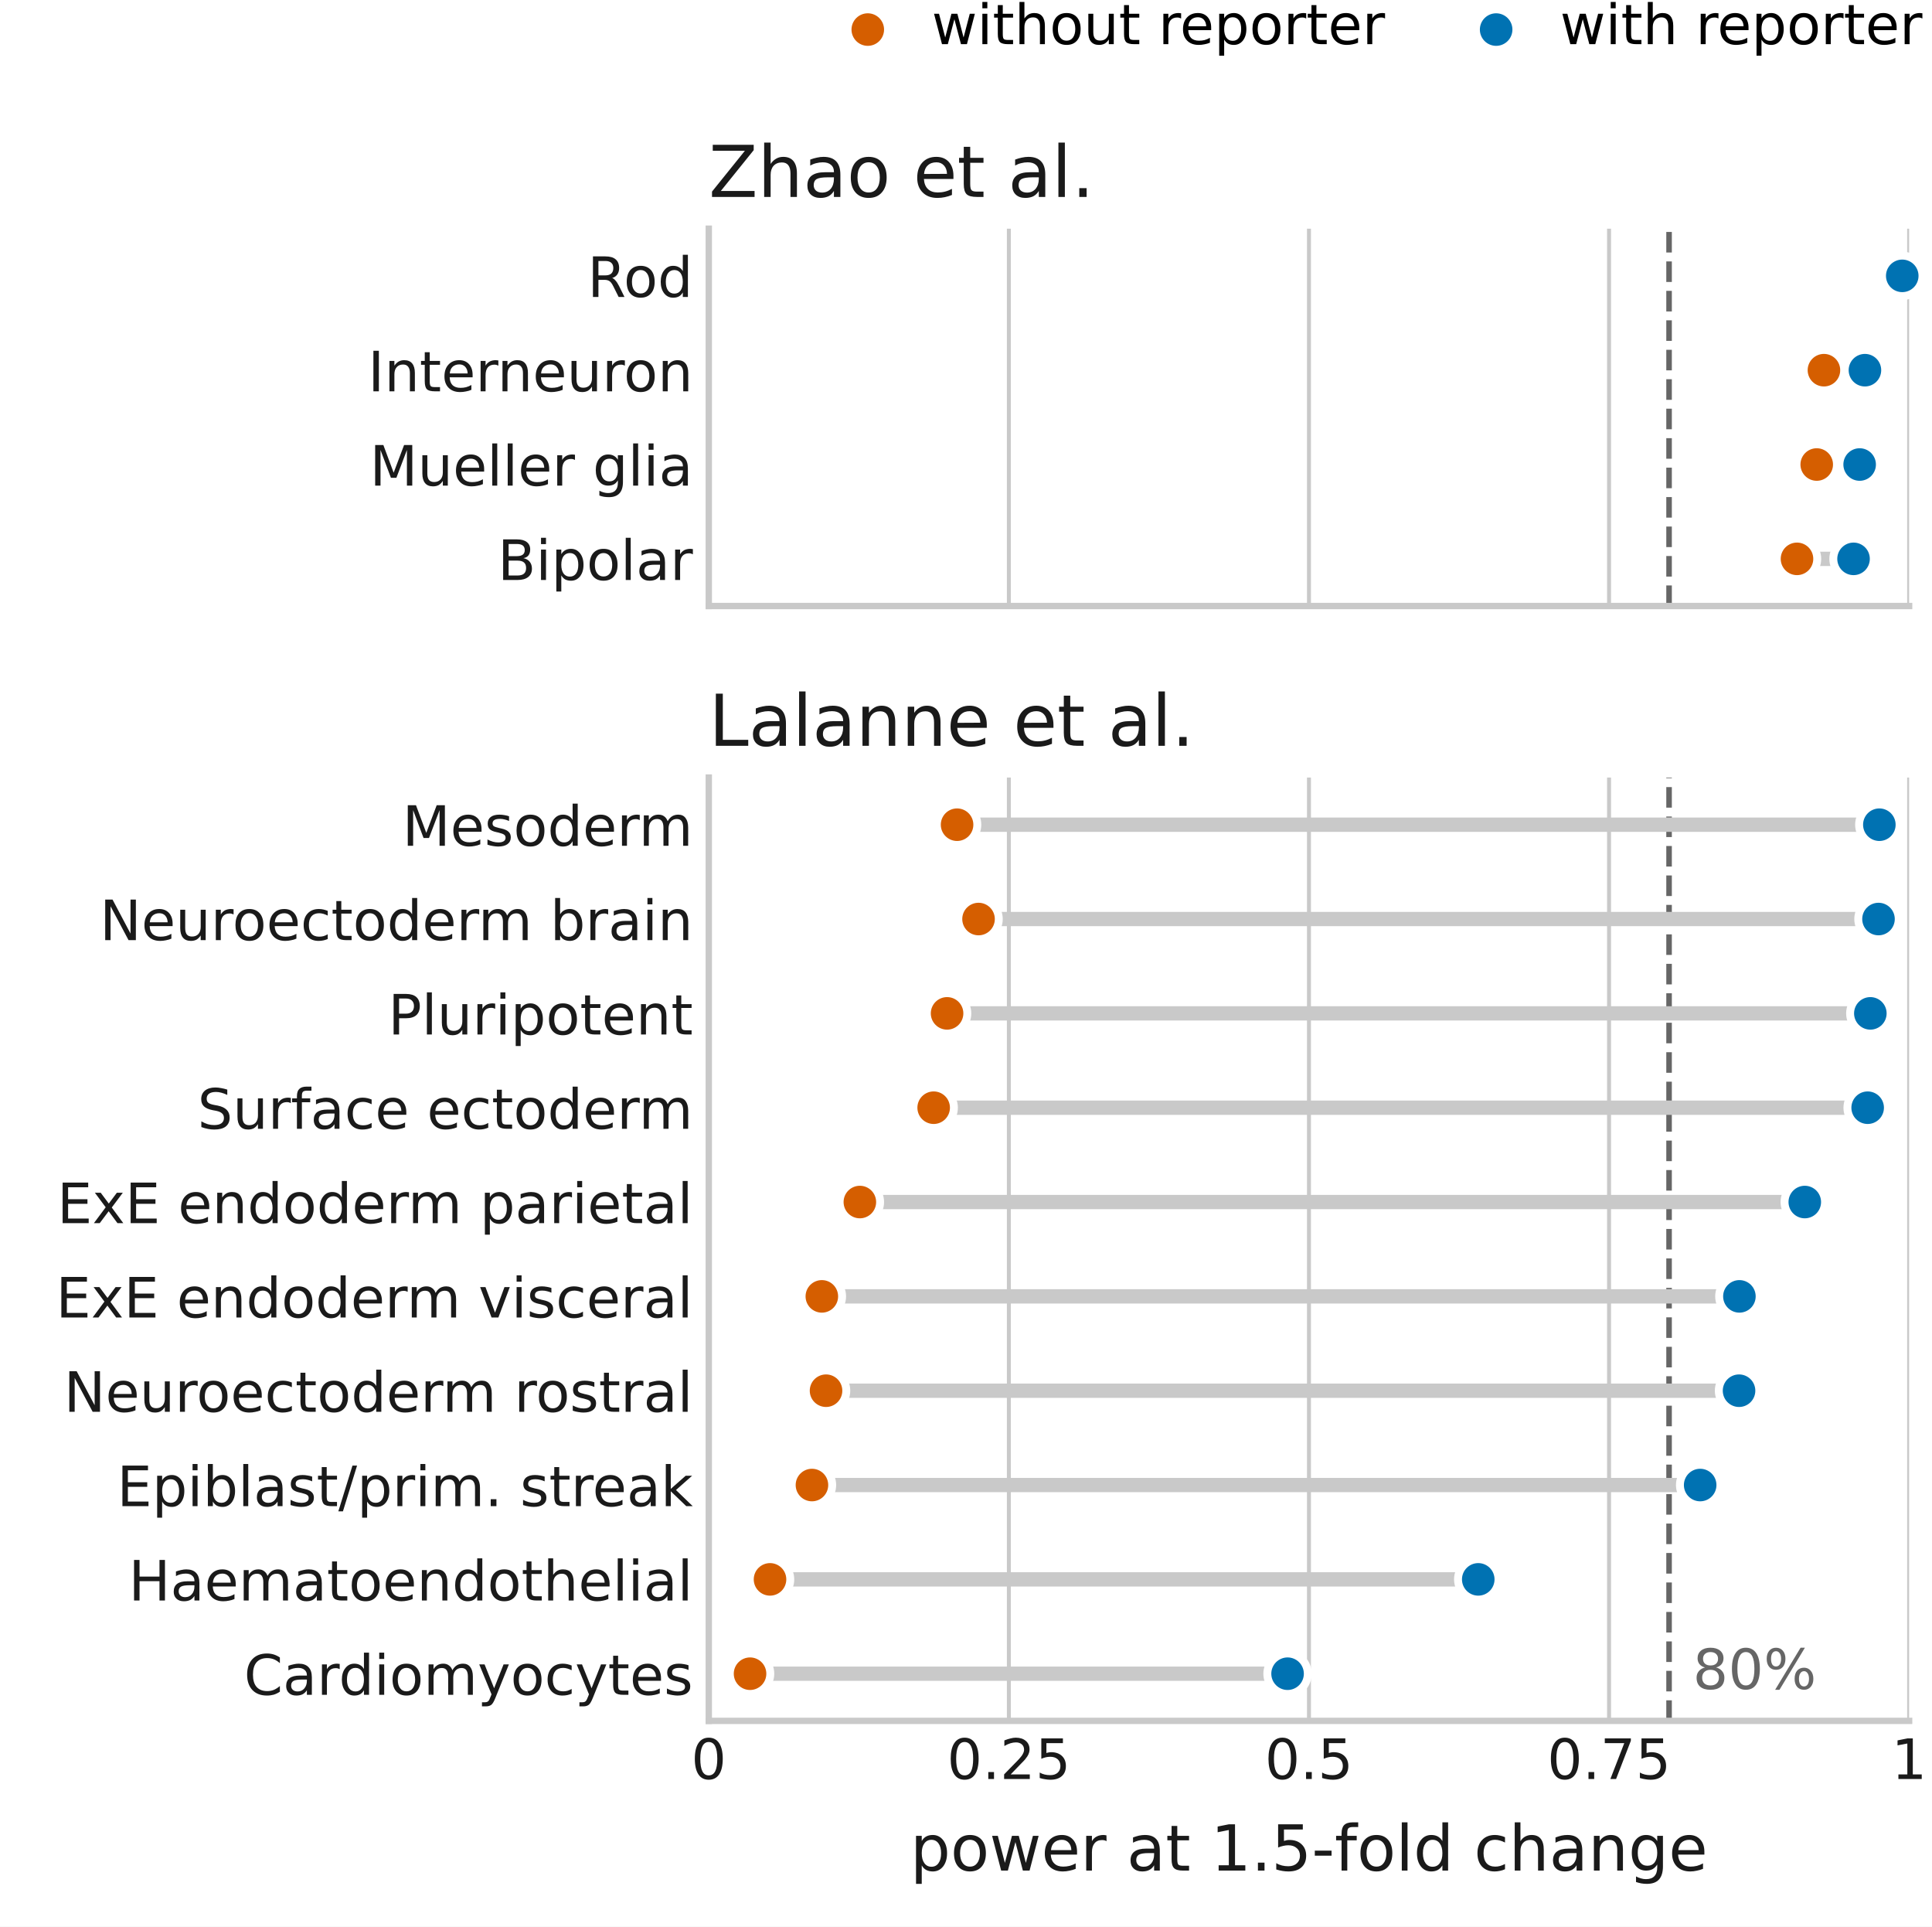
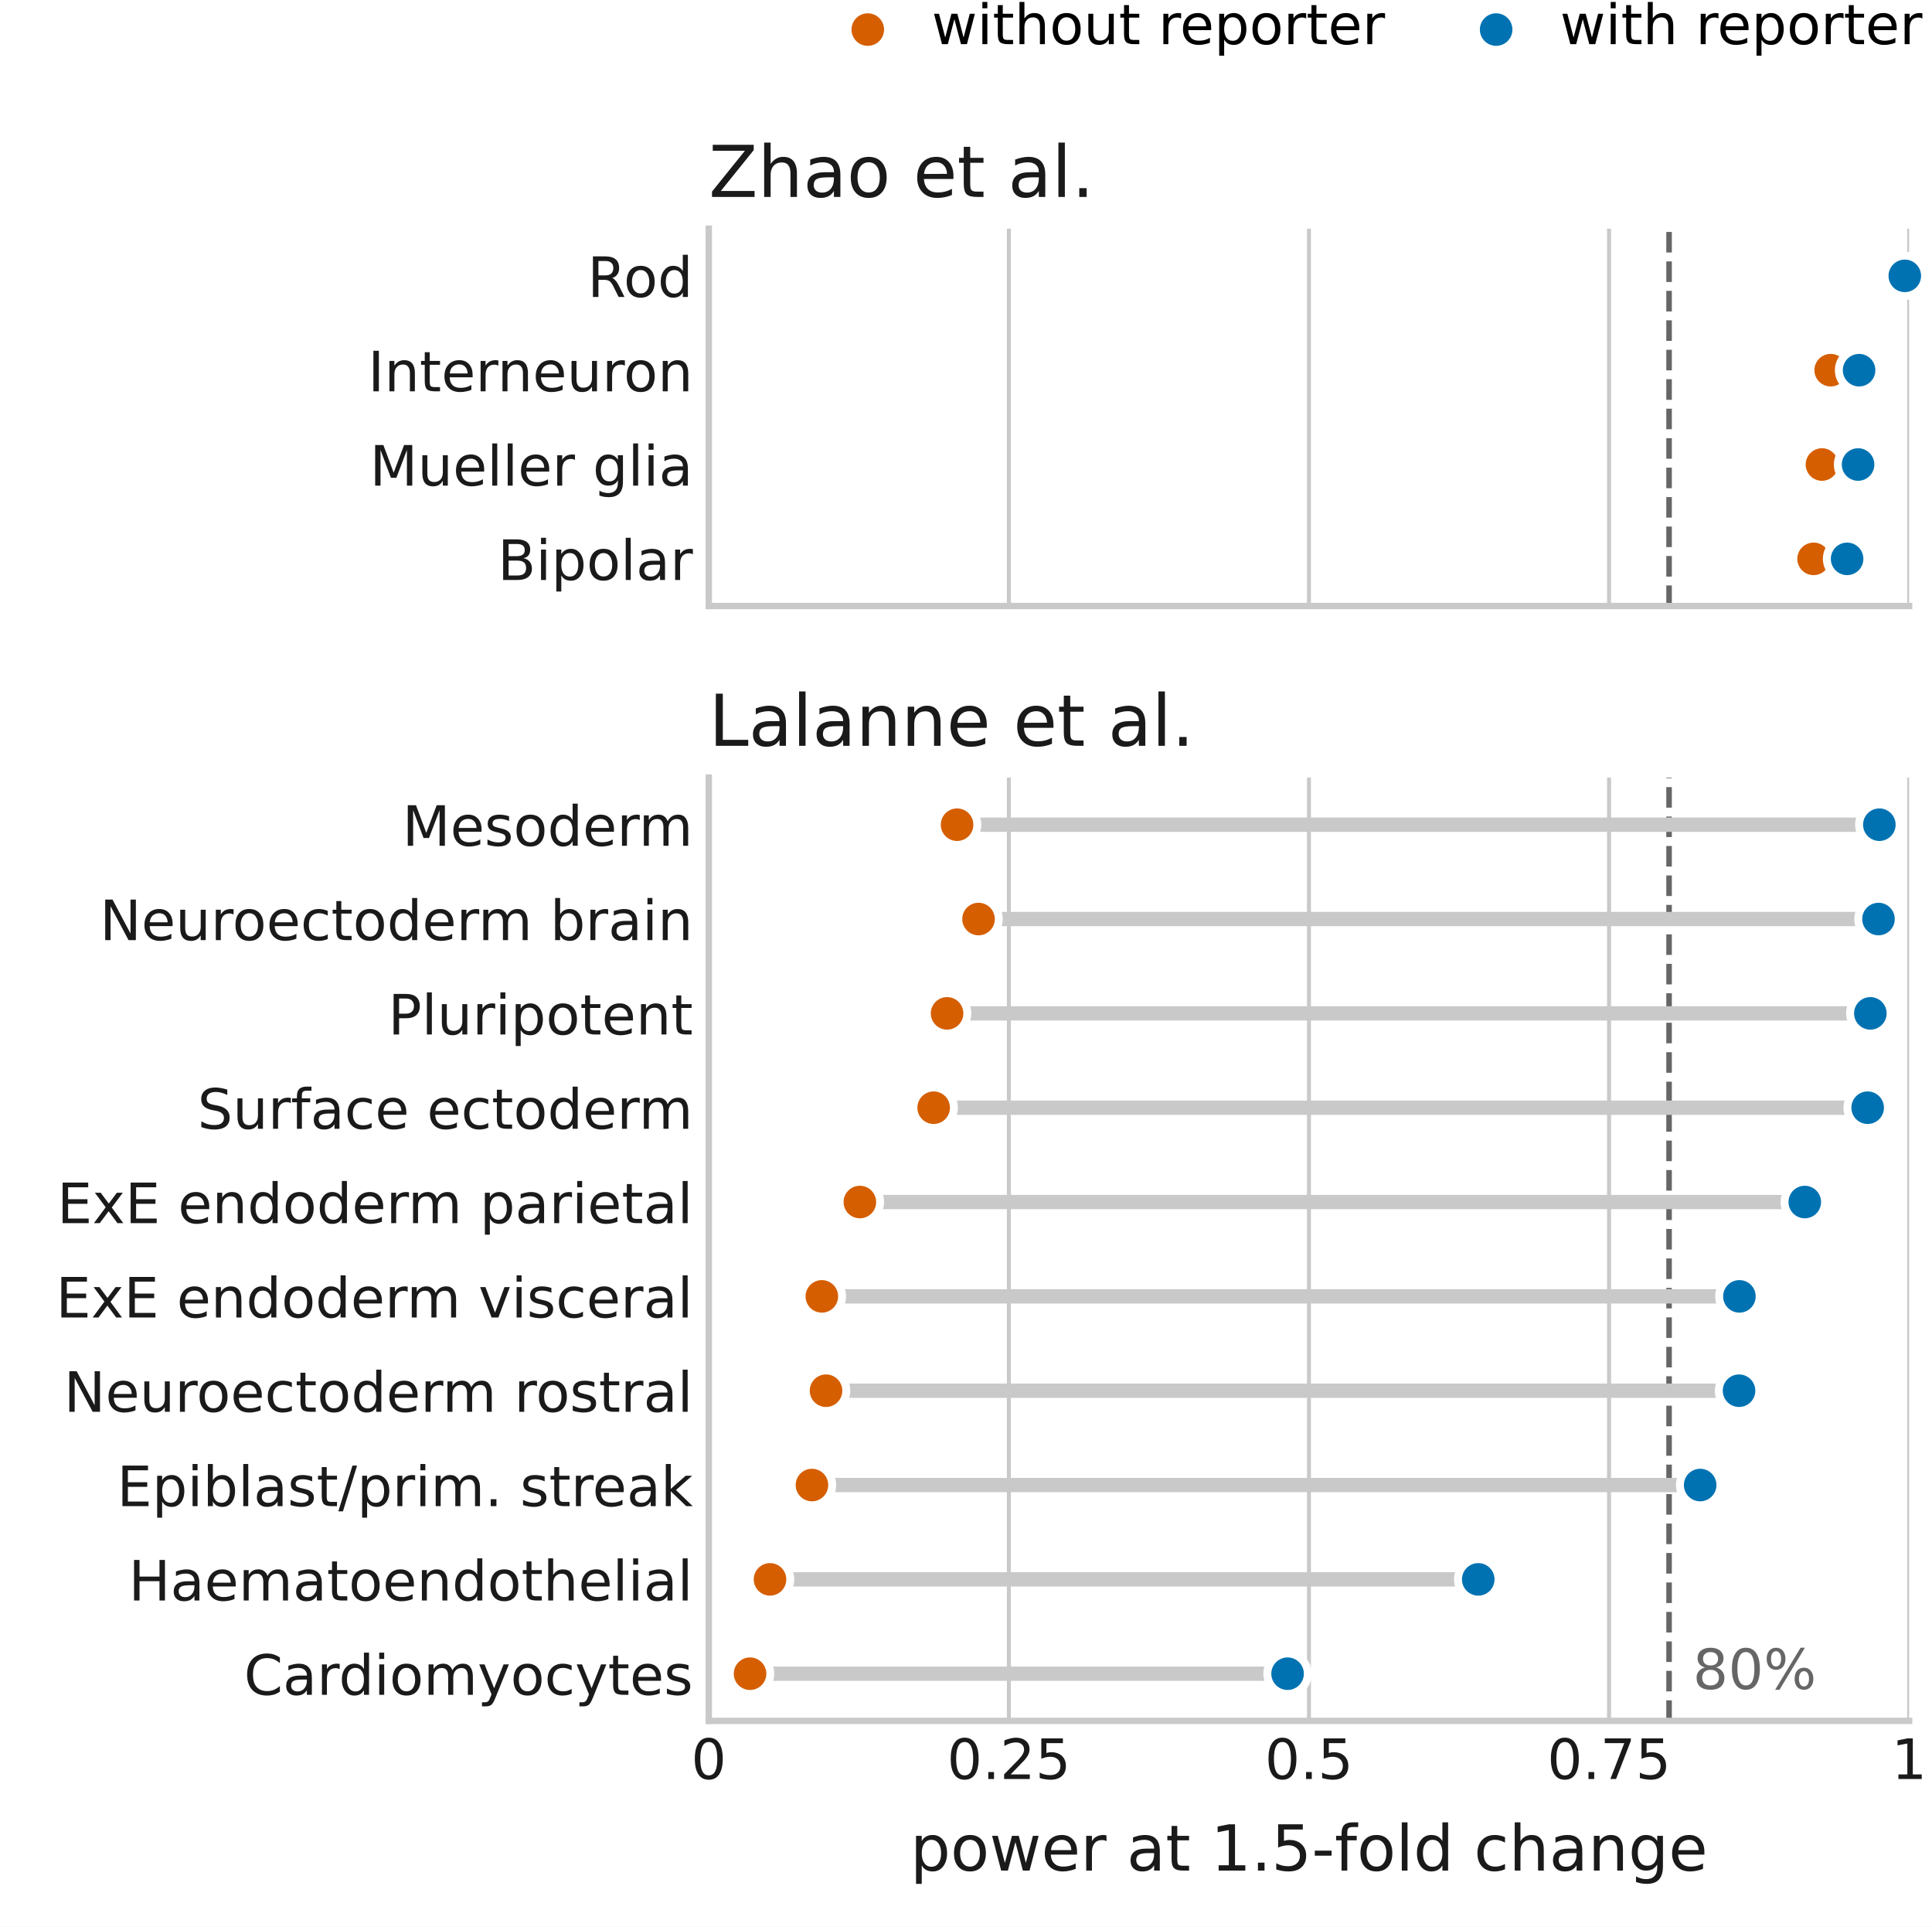
<svg xmlns="http://www.w3.org/2000/svg" xmlns:xlink="http://www.w3.org/1999/xlink" width="243.36pt" height="242.64pt" viewBox="0 0 243.36 242.64" version="1.1">
  <defs>
    <style type="text/css">*{stroke-linejoin: round; stroke-linecap: butt}</style>
  </defs>
  <g id="figure_1">
    <g id="patch_1">
      <path d="M 0 242.64  L 243.36 242.64  L 243.36 0  L 0 0  z " style="fill: #ffffff" />
    </g>
    <g id="axes_1">
      <g id="patch_2">
        <path d="M 89.28 76.32  L 240.48 76.32  L 240.48 28.8  L 89.28 28.8  z " style="fill: #ffffff" />
      </g>
      <g id="matplotlib.axis_1">
        <g id="xtick_1">
          <g id="line2d_1">
-             <path d="M 89.28 76.32  L 89.28 28.8  " clip-path="url(#p7419a95702)" style="fill: none; stroke: #c9c9c9; stroke-width: 0.5; stroke-linecap: square" />
+             <path d="M 89.28 76.32  L 89.28 28.8  " clip-path="url(#pf5bb77841b)" style="fill: none; stroke: #c9c9c9; stroke-width: 0.5; stroke-linecap: square" />
          </g>
          <g id="line2d_2" />
        </g>
        <g id="xtick_2">
          <g id="line2d_3">
-             <path d="M 127.08 76.32  L 127.08 28.8  " clip-path="url(#p7419a95702)" style="fill: none; stroke: #c9c9c9; stroke-width: 0.5; stroke-linecap: square" />
+             <path d="M 127.08 76.32  L 127.08 28.8  " clip-path="url(#pf5bb77841b)" style="fill: none; stroke: #c9c9c9; stroke-width: 0.5; stroke-linecap: square" />
          </g>
          <g id="line2d_4" />
        </g>
        <g id="xtick_3">
          <g id="line2d_5">
-             <path d="M 164.88 76.32  L 164.88 28.8  " clip-path="url(#p7419a95702)" style="fill: none; stroke: #c9c9c9; stroke-width: 0.5; stroke-linecap: square" />
+             <path d="M 164.88 76.32  L 164.88 28.8  " clip-path="url(#pf5bb77841b)" style="fill: none; stroke: #c9c9c9; stroke-width: 0.5; stroke-linecap: square" />
          </g>
          <g id="line2d_6" />
        </g>
        <g id="xtick_4">
          <g id="line2d_7">
-             <path d="M 202.68 76.32  L 202.68 28.8  " clip-path="url(#p7419a95702)" style="fill: none; stroke: #c9c9c9; stroke-width: 0.5; stroke-linecap: square" />
+             <path d="M 202.68 76.32  L 202.68 28.8  " clip-path="url(#pf5bb77841b)" style="fill: none; stroke: #c9c9c9; stroke-width: 0.5; stroke-linecap: square" />
          </g>
          <g id="line2d_8" />
        </g>
        <g id="xtick_5">
          <g id="line2d_9">
-             <path d="M 240.48 76.32  L 240.48 28.8  " clip-path="url(#p7419a95702)" style="fill: none; stroke: #c9c9c9; stroke-width: 0.5; stroke-linecap: square" />
+             <path d="M 240.48 76.32  L 240.48 28.8  " clip-path="url(#pf5bb77841b)" style="fill: none; stroke: #c9c9c9; stroke-width: 0.5; stroke-linecap: square" />
          </g>
          <g id="line2d_10" />
        </g>
      </g>
      <g id="matplotlib.axis_2">
        <g id="ytick_1">
          <g id="line2d_11" />
          <g id="text_1">
            <text style="font-size: 7px; font-family: 'DejaVu Sans', 'Bitstream Vera Sans', 'Computer Modern Sans Serif', 'Lucida Grande', 'Verdana', 'Geneva', 'Lucid', 'Arial', 'Helvetica', 'Avant Garde', sans-serif; text-anchor: end; fill: #1a1a1a" x="87.28" y="73.039" transform="rotate(-0 87.28 73.03945)">Bipolar</text>
          </g>
        </g>
        <g id="ytick_2">
          <g id="line2d_12" />
          <g id="text_2">
            <text style="font-size: 7px; font-family: 'DejaVu Sans', 'Bitstream Vera Sans', 'Computer Modern Sans Serif', 'Lucida Grande', 'Verdana', 'Geneva', 'Lucid', 'Arial', 'Helvetica', 'Avant Garde', sans-serif; text-anchor: end; fill: #1a1a1a" x="87.28" y="61.159" transform="rotate(-0 87.28 61.15945)">Mueller glia</text>
          </g>
        </g>
        <g id="ytick_3">
          <g id="line2d_13" />
          <g id="text_3">
            <text style="font-size: 7px; font-family: 'DejaVu Sans', 'Bitstream Vera Sans', 'Computer Modern Sans Serif', 'Lucida Grande', 'Verdana', 'Geneva', 'Lucid', 'Arial', 'Helvetica', 'Avant Garde', sans-serif; text-anchor: end; fill: #1a1a1a" x="87.28" y="49.279" transform="rotate(-0 87.28 49.27945)">Interneuron</text>
          </g>
        </g>
        <g id="ytick_4">
          <g id="line2d_14" />
          <g id="text_4">
            <text style="font-size: 7px; font-family: 'DejaVu Sans', 'Bitstream Vera Sans', 'Computer Modern Sans Serif', 'Lucida Grande', 'Verdana', 'Geneva', 'Lucid', 'Arial', 'Helvetica', 'Avant Garde', sans-serif; text-anchor: end; fill: #1a1a1a" x="87.28" y="37.399" transform="rotate(-0 87.28 37.39945)">Rod</text>
          </g>
        </g>
      </g>
      <g id="line2d_15">
-         <path d="M 210.24 76.32  L 210.24 28.8  " clip-path="url(#p7419a95702)" style="fill: none; stroke-dasharray: 2.59,1.12; stroke-dashoffset: 0; stroke: #666666; stroke-width: 0.7" />
+         <path d="M 210.24 76.32  L 210.24 28.8  " clip-path="url(#pf5bb77841b)" style="fill: none; stroke-dasharray: 2.59,1.12; stroke-dashoffset: 0; stroke: #666666; stroke-width: 0.7" />
      </g>
      <g id="LineCollection_1">
-         <path d="M 226.354 70.38  L 233.478 70.38  " clip-path="url(#p7419a95702)" style="fill: none; stroke: #c9c9c9; stroke-width: 1.8" />
-         <path d="M 228.84 58.5  L 234.246 58.5  " clip-path="url(#p7419a95702)" style="fill: none; stroke: #c9c9c9; stroke-width: 1.8" />
-         <path d="M 229.748 46.62  L 234.912 46.62  " clip-path="url(#p7419a95702)" style="fill: none; stroke: #c9c9c9; stroke-width: 1.8" />
-         <path d="M 239.068 34.74  L 239.613 34.74  " clip-path="url(#p7419a95702)" style="fill: none; stroke: #c9c9c9; stroke-width: 1.8" />
+         <path d="M 228.445 70.38  L 232.666 70.38  " clip-path="url(#pf5bb77841b)" style="fill: none; stroke: #c9c9c9; stroke-width: 1.8" />
+         <path d="M 229.497 58.5  L 234.048 58.5  " clip-path="url(#pf5bb77841b)" style="fill: none; stroke: #c9c9c9; stroke-width: 1.8" />
+         <path d="M 230.597 46.62  L 234.176 46.62  " clip-path="url(#pf5bb77841b)" style="fill: none; stroke: #c9c9c9; stroke-width: 1.8" />
+         <path d="M 239.064 34.74  L 239.934 34.74  " clip-path="url(#pf5bb77841b)" style="fill: none; stroke: #c9c9c9; stroke-width: 1.8" />
      </g>
      <g id="patch_3">
        <path d="M 89.28 76.32  L 89.28 28.8  " style="fill: none; stroke: #c9c9c9; stroke-width: 0.8; stroke-linejoin: miter; stroke-linecap: square" />
      </g>
      <g id="patch_4">
        <path d="M 89.28 76.32  L 240.48 76.32  " style="fill: none; stroke: #c9c9c9; stroke-width: 0.8; stroke-linejoin: miter; stroke-linecap: square" />
      </g>
      <g id="PathCollection_1">
        <defs>
-           <path id="m32e18ce037" d="M 0 2.55  C 0.676 2.55 1.325 2.281 1.803 1.803  C 2.281 1.325 2.55 0.676 2.55 0  C 2.55 -0.676 2.281 -1.325 1.803 -1.803  C 1.325 -2.281 0.676 -2.55 0 -2.55  C -0.676 -2.55 -1.325 -2.281 -1.803 -1.803  C -2.281 -1.325 -2.55 -0.676 -2.55 0  C -2.55 0.676 -2.281 1.325 -1.803 1.803  C -1.325 2.281 -0.676 2.55 0 2.55  z " style="stroke: #ffffff" />
+           <path id="m5728d217c9" d="M 0 2.55  C 0.676 2.55 1.325 2.281 1.803 1.803  C 2.281 1.325 2.55 0.676 2.55 0  C 2.55 -0.676 2.281 -1.325 1.803 -1.803  C 1.325 -2.281 0.676 -2.55 0 -2.55  C -0.676 -2.55 -1.325 -2.281 -1.803 -1.803  C -2.281 -1.325 -2.55 -0.676 -2.55 0  C -2.55 0.676 -2.281 1.325 -1.803 1.803  C -1.325 2.281 -0.676 2.55 0 2.55  z " style="stroke: #ffffff" />
        </defs>
        <g>
-           <use xlink:href="#m32e18ce037" x="226.354" y="70.38" style="fill: #d55e00; stroke: #ffffff" />
-           <use xlink:href="#m32e18ce037" x="228.84" y="58.5" style="fill: #d55e00; stroke: #ffffff" />
-           <use xlink:href="#m32e18ce037" x="229.748" y="46.62" style="fill: #d55e00; stroke: #ffffff" />
-           <use xlink:href="#m32e18ce037" x="239.068" y="34.74" style="fill: #d55e00; stroke: #ffffff" />
+           <use xlink:href="#m5728d217c9" x="228.445" y="70.38" style="fill: #d55e00; stroke: #ffffff" />
+           <use xlink:href="#m5728d217c9" x="229.497" y="58.5" style="fill: #d55e00; stroke: #ffffff" />
+           <use xlink:href="#m5728d217c9" x="230.597" y="46.62" style="fill: #d55e00; stroke: #ffffff" />
+           <use xlink:href="#m5728d217c9" x="239.064" y="34.74" style="fill: #d55e00; stroke: #ffffff" />
        </g>
      </g>
      <g id="PathCollection_2">
        <defs>
-           <path id="m12d4424dbd" d="M 0 2.55  C 0.676 2.55 1.325 2.281 1.803 1.803  C 2.281 1.325 2.55 0.676 2.55 0  C 2.55 -0.676 2.281 -1.325 1.803 -1.803  C 1.325 -2.281 0.676 -2.55 0 -2.55  C -0.676 -2.55 -1.325 -2.281 -1.803 -1.803  C -2.281 -1.325 -2.55 -0.676 -2.55 0  C -2.55 0.676 -2.281 1.325 -1.803 1.803  C -1.325 2.281 -0.676 2.55 0 2.55  z " style="stroke: #ffffff" />
+           <path id="m28e83a0db8" d="M 0 2.55  C 0.676 2.55 1.325 2.281 1.803 1.803  C 2.281 1.325 2.55 0.676 2.55 0  C 2.55 -0.676 2.281 -1.325 1.803 -1.803  C 1.325 -2.281 0.676 -2.55 0 -2.55  C -0.676 -2.55 -1.325 -2.281 -1.803 -1.803  C -2.281 -1.325 -2.55 -0.676 -2.55 0  C -2.55 0.676 -2.281 1.325 -1.803 1.803  C -1.325 2.281 -0.676 2.55 0 2.55  z " style="stroke: #ffffff" />
        </defs>
        <g>
-           <use xlink:href="#m12d4424dbd" x="233.478" y="70.38" style="fill: #0072b2; stroke: #ffffff" />
-           <use xlink:href="#m12d4424dbd" x="234.246" y="58.5" style="fill: #0072b2; stroke: #ffffff" />
-           <use xlink:href="#m12d4424dbd" x="234.912" y="46.62" style="fill: #0072b2; stroke: #ffffff" />
-           <use xlink:href="#m12d4424dbd" x="239.613" y="34.74" style="fill: #0072b2; stroke: #ffffff" />
+           <use xlink:href="#m28e83a0db8" x="232.666" y="70.38" style="fill: #0072b2; stroke: #ffffff" />
+           <use xlink:href="#m28e83a0db8" x="234.048" y="58.5" style="fill: #0072b2; stroke: #ffffff" />
+           <use xlink:href="#m28e83a0db8" x="234.176" y="46.62" style="fill: #0072b2; stroke: #ffffff" />
+           <use xlink:href="#m28e83a0db8" x="239.934" y="34.74" style="fill: #0072b2; stroke: #ffffff" />
        </g>
      </g>
      <g id="text_5">
        <text style="font-size: 9px; font-family: 'DejaVu Sans', 'Bitstream Vera Sans', 'Computer Modern Sans Serif', 'Lucida Grande', 'Verdana', 'Geneva', 'Lucid', 'Arial', 'Helvetica', 'Avant Garde', sans-serif; text-anchor: start; fill: #1a1a1a" x="89.28" y="24.8" transform="rotate(-0 89.28 24.8)">Zhao et al.</text>
      </g>
    </g>
    <g id="axes_2">
      <g id="patch_5">
        <path d="M 89.28 216.72  L 240.48 216.72  L 240.48 97.92  L 89.28 97.92  z " style="fill: #ffffff" />
      </g>
      <g id="matplotlib.axis_3">
        <g id="xtick_6">
          <g id="line2d_16">
-             <path d="M 89.28 216.72  L 89.28 97.92  " clip-path="url(#p2cead03fb1)" style="fill: none; stroke: #c9c9c9; stroke-width: 0.5; stroke-linecap: square" />
+             <path d="M 89.28 216.72  L 89.28 97.92  " clip-path="url(#p0e65f68ab7)" style="fill: none; stroke: #c9c9c9; stroke-width: 0.5; stroke-linecap: square" />
          </g>
          <g id="line2d_17" />
          <g id="text_6">
            <text style="font-size: 7px; font-family: 'DejaVu Sans', 'Bitstream Vera Sans', 'Computer Modern Sans Serif', 'Lucida Grande', 'Verdana', 'Geneva', 'Lucid', 'Arial', 'Helvetica', 'Avant Garde', sans-serif; text-anchor: middle; fill: #1a1a1a" x="89.28" y="224.039" transform="rotate(-0 89.28 224.0389)">0</text>
          </g>
        </g>
        <g id="xtick_7">
          <g id="line2d_18">
-             <path d="M 127.08 216.72  L 127.08 97.92  " clip-path="url(#p2cead03fb1)" style="fill: none; stroke: #c9c9c9; stroke-width: 0.5; stroke-linecap: square" />
+             <path d="M 127.08 216.72  L 127.08 97.92  " clip-path="url(#p0e65f68ab7)" style="fill: none; stroke: #c9c9c9; stroke-width: 0.5; stroke-linecap: square" />
          </g>
          <g id="line2d_19" />
          <g id="text_7">
            <text style="font-size: 7px; font-family: 'DejaVu Sans', 'Bitstream Vera Sans', 'Computer Modern Sans Serif', 'Lucida Grande', 'Verdana', 'Geneva', 'Lucid', 'Arial', 'Helvetica', 'Avant Garde', sans-serif; text-anchor: middle; fill: #1a1a1a" x="127.08" y="224.039" transform="rotate(-0 127.08 224.0389)">0.25</text>
          </g>
        </g>
        <g id="xtick_8">
          <g id="line2d_20">
-             <path d="M 164.88 216.72  L 164.88 97.92  " clip-path="url(#p2cead03fb1)" style="fill: none; stroke: #c9c9c9; stroke-width: 0.5; stroke-linecap: square" />
+             <path d="M 164.88 216.72  L 164.88 97.92  " clip-path="url(#p0e65f68ab7)" style="fill: none; stroke: #c9c9c9; stroke-width: 0.5; stroke-linecap: square" />
          </g>
          <g id="line2d_21" />
          <g id="text_8">
            <text style="font-size: 7px; font-family: 'DejaVu Sans', 'Bitstream Vera Sans', 'Computer Modern Sans Serif', 'Lucida Grande', 'Verdana', 'Geneva', 'Lucid', 'Arial', 'Helvetica', 'Avant Garde', sans-serif; text-anchor: middle; fill: #1a1a1a" x="164.88" y="224.039" transform="rotate(-0 164.88 224.0389)">0.5</text>
          </g>
        </g>
        <g id="xtick_9">
          <g id="line2d_22">
-             <path d="M 202.68 216.72  L 202.68 97.92  " clip-path="url(#p2cead03fb1)" style="fill: none; stroke: #c9c9c9; stroke-width: 0.5; stroke-linecap: square" />
+             <path d="M 202.68 216.72  L 202.68 97.92  " clip-path="url(#p0e65f68ab7)" style="fill: none; stroke: #c9c9c9; stroke-width: 0.5; stroke-linecap: square" />
          </g>
          <g id="line2d_23" />
          <g id="text_9">
            <text style="font-size: 7px; font-family: 'DejaVu Sans', 'Bitstream Vera Sans', 'Computer Modern Sans Serif', 'Lucida Grande', 'Verdana', 'Geneva', 'Lucid', 'Arial', 'Helvetica', 'Avant Garde', sans-serif; text-anchor: middle; fill: #1a1a1a" x="202.68" y="224.039" transform="rotate(-0 202.68 224.0389)">0.75</text>
          </g>
        </g>
        <g id="xtick_10">
          <g id="line2d_24">
-             <path d="M 240.48 216.72  L 240.48 97.92  " clip-path="url(#p2cead03fb1)" style="fill: none; stroke: #c9c9c9; stroke-width: 0.5; stroke-linecap: square" />
+             <path d="M 240.48 216.72  L 240.48 97.92  " clip-path="url(#p0e65f68ab7)" style="fill: none; stroke: #c9c9c9; stroke-width: 0.5; stroke-linecap: square" />
          </g>
          <g id="line2d_25" />
          <g id="text_10">
            <text style="font-size: 7px; font-family: 'DejaVu Sans', 'Bitstream Vera Sans', 'Computer Modern Sans Serif', 'Lucida Grande', 'Verdana', 'Geneva', 'Lucid', 'Arial', 'Helvetica', 'Avant Garde', sans-serif; text-anchor: middle; fill: #1a1a1a" x="240.48" y="224.039" transform="rotate(-0 240.48 224.0389)">1</text>
          </g>
        </g>
        <g id="text_11">
          <text style="font-size: 8px; font-family: 'DejaVu Sans', 'Bitstream Vera Sans', 'Computer Modern Sans Serif', 'Lucida Grande', 'Verdana', 'Geneva', 'Lucid', 'Arial', 'Helvetica', 'Avant Garde', sans-serif; text-anchor: middle; fill: #1a1a1a" x="164.88" y="235.573" transform="rotate(-0 164.88 235.5734)">power at 1.5-fold change</text>
        </g>
      </g>
      <g id="matplotlib.axis_4">
        <g id="ytick_5">
          <g id="line2d_26" />
          <g id="text_12">
            <text style="font-size: 7px; font-family: 'DejaVu Sans', 'Bitstream Vera Sans', 'Computer Modern Sans Serif', 'Lucida Grande', 'Verdana', 'Geneva', 'Lucid', 'Arial', 'Helvetica', 'Avant Garde', sans-serif; text-anchor: end; fill: #1a1a1a" x="87.28" y="213.439" transform="rotate(-0 87.28 213.4395)">Cardiomyocytes</text>
          </g>
        </g>
        <g id="ytick_6">
          <g id="line2d_27" />
          <g id="text_13">
            <text style="font-size: 7px; font-family: 'DejaVu Sans', 'Bitstream Vera Sans', 'Computer Modern Sans Serif', 'Lucida Grande', 'Verdana', 'Geneva', 'Lucid', 'Arial', 'Helvetica', 'Avant Garde', sans-serif; text-anchor: end; fill: #1a1a1a" x="87.28" y="201.559" transform="rotate(-0 87.28 201.5595)">Haematoendothelial</text>
          </g>
        </g>
        <g id="ytick_7">
          <g id="line2d_28" />
          <g id="text_14">
            <text style="font-size: 7px; font-family: 'DejaVu Sans', 'Bitstream Vera Sans', 'Computer Modern Sans Serif', 'Lucida Grande', 'Verdana', 'Geneva', 'Lucid', 'Arial', 'Helvetica', 'Avant Garde', sans-serif; text-anchor: end; fill: #1a1a1a" x="87.28" y="189.679" transform="rotate(-0 87.28 189.6795)">Epiblast/prim. streak</text>
          </g>
        </g>
        <g id="ytick_8">
          <g id="line2d_29" />
          <g id="text_15">
            <text style="font-size: 7px; font-family: 'DejaVu Sans', 'Bitstream Vera Sans', 'Computer Modern Sans Serif', 'Lucida Grande', 'Verdana', 'Geneva', 'Lucid', 'Arial', 'Helvetica', 'Avant Garde', sans-serif; text-anchor: end; fill: #1a1a1a" x="87.28" y="177.799" transform="rotate(-0 87.28 177.7995)">Neuroectoderm rostral</text>
          </g>
        </g>
        <g id="ytick_9">
          <g id="line2d_30" />
          <g id="text_16">
            <text style="font-size: 7px; font-family: 'DejaVu Sans', 'Bitstream Vera Sans', 'Computer Modern Sans Serif', 'Lucida Grande', 'Verdana', 'Geneva', 'Lucid', 'Arial', 'Helvetica', 'Avant Garde', sans-serif; text-anchor: end; fill: #1a1a1a" x="87.28" y="165.919" transform="rotate(-0 87.28 165.9195)">ExE endoderm visceral</text>
          </g>
        </g>
        <g id="ytick_10">
          <g id="line2d_31" />
          <g id="text_17">
            <text style="font-size: 7px; font-family: 'DejaVu Sans', 'Bitstream Vera Sans', 'Computer Modern Sans Serif', 'Lucida Grande', 'Verdana', 'Geneva', 'Lucid', 'Arial', 'Helvetica', 'Avant Garde', sans-serif; text-anchor: end; fill: #1a1a1a" x="87.28" y="154.039" transform="rotate(-0 87.28 154.0395)">ExE endoderm parietal</text>
          </g>
        </g>
        <g id="ytick_11">
          <g id="line2d_32" />
          <g id="text_18">
            <text style="font-size: 7px; font-family: 'DejaVu Sans', 'Bitstream Vera Sans', 'Computer Modern Sans Serif', 'Lucida Grande', 'Verdana', 'Geneva', 'Lucid', 'Arial', 'Helvetica', 'Avant Garde', sans-serif; text-anchor: end; fill: #1a1a1a" x="87.28" y="142.159" transform="rotate(-0 87.28 142.1595)">Surface ectoderm</text>
          </g>
        </g>
        <g id="ytick_12">
          <g id="line2d_33" />
          <g id="text_19">
            <text style="font-size: 7px; font-family: 'DejaVu Sans', 'Bitstream Vera Sans', 'Computer Modern Sans Serif', 'Lucida Grande', 'Verdana', 'Geneva', 'Lucid', 'Arial', 'Helvetica', 'Avant Garde', sans-serif; text-anchor: end; fill: #1a1a1a" x="87.28" y="130.279" transform="rotate(-0 87.28 130.2795)">Pluripotent</text>
          </g>
        </g>
        <g id="ytick_13">
          <g id="line2d_34" />
          <g id="text_20">
            <text style="font-size: 7px; font-family: 'DejaVu Sans', 'Bitstream Vera Sans', 'Computer Modern Sans Serif', 'Lucida Grande', 'Verdana', 'Geneva', 'Lucid', 'Arial', 'Helvetica', 'Avant Garde', sans-serif; text-anchor: end; fill: #1a1a1a" x="87.28" y="118.399" transform="rotate(-0 87.28 118.3995)">Neuroectoderm brain</text>
          </g>
        </g>
        <g id="ytick_14">
          <g id="line2d_35" />
          <g id="text_21">
            <text style="font-size: 7px; font-family: 'DejaVu Sans', 'Bitstream Vera Sans', 'Computer Modern Sans Serif', 'Lucida Grande', 'Verdana', 'Geneva', 'Lucid', 'Arial', 'Helvetica', 'Avant Garde', sans-serif; text-anchor: end; fill: #1a1a1a" x="87.28" y="106.519" transform="rotate(-0 87.28 106.5195)">Mesoderm</text>
          </g>
        </g>
      </g>
      <g id="line2d_36">
-         <path d="M 210.24 216.72  L 210.24 97.92  " clip-path="url(#p2cead03fb1)" style="fill: none; stroke-dasharray: 2.59,1.12; stroke-dashoffset: 0; stroke: #666666; stroke-width: 0.7" />
+         <path d="M 210.24 216.72  L 210.24 97.92  " clip-path="url(#p0e65f68ab7)" style="fill: none; stroke-dasharray: 2.59,1.12; stroke-dashoffset: 0; stroke: #666666; stroke-width: 0.7" />
      </g>
      <g id="LineCollection_2">
-         <path d="M 94.478 210.78  L 162.186 210.78  " clip-path="url(#p2cead03fb1)" style="fill: none; stroke: #c9c9c9; stroke-width: 1.8" />
-         <path d="M 96.994 198.9  L 186.205 198.9  " clip-path="url(#p2cead03fb1)" style="fill: none; stroke: #c9c9c9; stroke-width: 1.8" />
-         <path d="M 102.275 187.02  L 214.158 187.02  " clip-path="url(#p2cead03fb1)" style="fill: none; stroke: #c9c9c9; stroke-width: 1.8" />
-         <path d="M 104.05 175.14  L 219.055 175.14  " clip-path="url(#p2cead03fb1)" style="fill: none; stroke: #c9c9c9; stroke-width: 1.8" />
-         <path d="M 103.521 163.26  L 219.1 163.26  " clip-path="url(#p2cead03fb1)" style="fill: none; stroke: #c9c9c9; stroke-width: 1.8" />
-         <path d="M 108.31 151.38  L 227.336 151.38  " clip-path="url(#p2cead03fb1)" style="fill: none; stroke: #c9c9c9; stroke-width: 1.8" />
-         <path d="M 117.607 139.5  L 235.256 139.5  " clip-path="url(#p2cead03fb1)" style="fill: none; stroke: #c9c9c9; stroke-width: 1.8" />
-         <path d="M 119.296 127.62  L 235.594 127.62  " clip-path="url(#p2cead03fb1)" style="fill: none; stroke: #c9c9c9; stroke-width: 1.8" />
-         <path d="M 123.259 115.74  L 236.621 115.74  " clip-path="url(#p2cead03fb1)" style="fill: none; stroke: #c9c9c9; stroke-width: 1.8" />
-         <path d="M 120.556 103.86  L 236.728 103.86  " clip-path="url(#p2cead03fb1)" style="fill: none; stroke: #c9c9c9; stroke-width: 1.8" />
+         <path d="M 94.478 210.78  L 162.186 210.78  " clip-path="url(#p0e65f68ab7)" style="fill: none; stroke: #c9c9c9; stroke-width: 1.8" />
+         <path d="M 96.994 198.9  L 186.205 198.9  " clip-path="url(#p0e65f68ab7)" style="fill: none; stroke: #c9c9c9; stroke-width: 1.8" />
+         <path d="M 102.275 187.02  L 214.158 187.02  " clip-path="url(#p0e65f68ab7)" style="fill: none; stroke: #c9c9c9; stroke-width: 1.8" />
+         <path d="M 104.05 175.14  L 219.055 175.14  " clip-path="url(#p0e65f68ab7)" style="fill: none; stroke: #c9c9c9; stroke-width: 1.8" />
+         <path d="M 103.521 163.26  L 219.1 163.26  " clip-path="url(#p0e65f68ab7)" style="fill: none; stroke: #c9c9c9; stroke-width: 1.8" />
+         <path d="M 108.31 151.38  L 227.336 151.38  " clip-path="url(#p0e65f68ab7)" style="fill: none; stroke: #c9c9c9; stroke-width: 1.8" />
+         <path d="M 117.607 139.5  L 235.256 139.5  " clip-path="url(#p0e65f68ab7)" style="fill: none; stroke: #c9c9c9; stroke-width: 1.8" />
+         <path d="M 119.296 127.62  L 235.594 127.62  " clip-path="url(#p0e65f68ab7)" style="fill: none; stroke: #c9c9c9; stroke-width: 1.8" />
+         <path d="M 123.259 115.74  L 236.621 115.74  " clip-path="url(#p0e65f68ab7)" style="fill: none; stroke: #c9c9c9; stroke-width: 1.8" />
+         <path d="M 120.556 103.86  L 236.728 103.86  " clip-path="url(#p0e65f68ab7)" style="fill: none; stroke: #c9c9c9; stroke-width: 1.8" />
      </g>
      <g id="patch_6">
        <path d="M 89.28 216.72  L 89.28 97.92  " style="fill: none; stroke: #c9c9c9; stroke-width: 0.8; stroke-linejoin: miter; stroke-linecap: square" />
      </g>
      <g id="patch_7">
        <path d="M 89.28 216.72  L 240.48 216.72  " style="fill: none; stroke: #c9c9c9; stroke-width: 0.8; stroke-linejoin: miter; stroke-linecap: square" />
      </g>
      <g id="PathCollection_3">
        <g>
-           <use xlink:href="#m32e18ce037" x="94.478" y="210.78" style="fill: #d55e00; stroke: #ffffff" />
-           <use xlink:href="#m32e18ce037" x="96.994" y="198.9" style="fill: #d55e00; stroke: #ffffff" />
-           <use xlink:href="#m32e18ce037" x="102.275" y="187.02" style="fill: #d55e00; stroke: #ffffff" />
-           <use xlink:href="#m32e18ce037" x="104.05" y="175.14" style="fill: #d55e00; stroke: #ffffff" />
-           <use xlink:href="#m32e18ce037" x="103.521" y="163.26" style="fill: #d55e00; stroke: #ffffff" />
-           <use xlink:href="#m32e18ce037" x="108.31" y="151.38" style="fill: #d55e00; stroke: #ffffff" />
-           <use xlink:href="#m32e18ce037" x="117.607" y="139.5" style="fill: #d55e00; stroke: #ffffff" />
-           <use xlink:href="#m32e18ce037" x="119.296" y="127.62" style="fill: #d55e00; stroke: #ffffff" />
-           <use xlink:href="#m32e18ce037" x="123.259" y="115.74" style="fill: #d55e00; stroke: #ffffff" />
-           <use xlink:href="#m32e18ce037" x="120.556" y="103.86" style="fill: #d55e00; stroke: #ffffff" />
+           <use xlink:href="#m5728d217c9" x="94.478" y="210.78" style="fill: #d55e00; stroke: #ffffff" />
+           <use xlink:href="#m5728d217c9" x="96.994" y="198.9" style="fill: #d55e00; stroke: #ffffff" />
+           <use xlink:href="#m5728d217c9" x="102.275" y="187.02" style="fill: #d55e00; stroke: #ffffff" />
+           <use xlink:href="#m5728d217c9" x="104.05" y="175.14" style="fill: #d55e00; stroke: #ffffff" />
+           <use xlink:href="#m5728d217c9" x="103.521" y="163.26" style="fill: #d55e00; stroke: #ffffff" />
+           <use xlink:href="#m5728d217c9" x="108.31" y="151.38" style="fill: #d55e00; stroke: #ffffff" />
+           <use xlink:href="#m5728d217c9" x="117.607" y="139.5" style="fill: #d55e00; stroke: #ffffff" />
+           <use xlink:href="#m5728d217c9" x="119.296" y="127.62" style="fill: #d55e00; stroke: #ffffff" />
+           <use xlink:href="#m5728d217c9" x="123.259" y="115.74" style="fill: #d55e00; stroke: #ffffff" />
+           <use xlink:href="#m5728d217c9" x="120.556" y="103.86" style="fill: #d55e00; stroke: #ffffff" />
        </g>
      </g>
      <g id="PathCollection_4">
        <g>
-           <use xlink:href="#m12d4424dbd" x="162.186" y="210.78" style="fill: #0072b2; stroke: #ffffff" />
-           <use xlink:href="#m12d4424dbd" x="186.205" y="198.9" style="fill: #0072b2; stroke: #ffffff" />
-           <use xlink:href="#m12d4424dbd" x="214.158" y="187.02" style="fill: #0072b2; stroke: #ffffff" />
-           <use xlink:href="#m12d4424dbd" x="219.055" y="175.14" style="fill: #0072b2; stroke: #ffffff" />
-           <use xlink:href="#m12d4424dbd" x="219.1" y="163.26" style="fill: #0072b2; stroke: #ffffff" />
-           <use xlink:href="#m12d4424dbd" x="227.336" y="151.38" style="fill: #0072b2; stroke: #ffffff" />
-           <use xlink:href="#m12d4424dbd" x="235.256" y="139.5" style="fill: #0072b2; stroke: #ffffff" />
-           <use xlink:href="#m12d4424dbd" x="235.594" y="127.62" style="fill: #0072b2; stroke: #ffffff" />
-           <use xlink:href="#m12d4424dbd" x="236.621" y="115.74" style="fill: #0072b2; stroke: #ffffff" />
-           <use xlink:href="#m12d4424dbd" x="236.728" y="103.86" style="fill: #0072b2; stroke: #ffffff" />
+           <use xlink:href="#m28e83a0db8" x="162.186" y="210.78" style="fill: #0072b2; stroke: #ffffff" />
+           <use xlink:href="#m28e83a0db8" x="186.205" y="198.9" style="fill: #0072b2; stroke: #ffffff" />
+           <use xlink:href="#m28e83a0db8" x="214.158" y="187.02" style="fill: #0072b2; stroke: #ffffff" />
+           <use xlink:href="#m28e83a0db8" x="219.055" y="175.14" style="fill: #0072b2; stroke: #ffffff" />
+           <use xlink:href="#m28e83a0db8" x="219.1" y="163.26" style="fill: #0072b2; stroke: #ffffff" />
+           <use xlink:href="#m28e83a0db8" x="227.336" y="151.38" style="fill: #0072b2; stroke: #ffffff" />
+           <use xlink:href="#m28e83a0db8" x="235.256" y="139.5" style="fill: #0072b2; stroke: #ffffff" />
+           <use xlink:href="#m28e83a0db8" x="235.594" y="127.62" style="fill: #0072b2; stroke: #ffffff" />
+           <use xlink:href="#m28e83a0db8" x="236.621" y="115.74" style="fill: #0072b2; stroke: #ffffff" />
+           <use xlink:href="#m28e83a0db8" x="236.728" y="103.86" style="fill: #0072b2; stroke: #ffffff" />
        </g>
      </g>
      <g id="text_22">
        <text style="font-size: 7px; font-family: 'DejaVu Sans', 'Bitstream Vera Sans', 'Computer Modern Sans Serif', 'Lucida Grande', 'Verdana', 'Geneva', 'Lucid', 'Arial', 'Helvetica', 'Avant Garde', sans-serif; text-anchor: start; fill: #666666" x="213.24" y="212.712" transform="rotate(-0 213.24 212.7116)">80%</text>
      </g>
      <g id="text_23">
        <text style="font-size: 9px; font-family: 'DejaVu Sans', 'Bitstream Vera Sans', 'Computer Modern Sans Serif', 'Lucida Grande', 'Verdana', 'Geneva', 'Lucid', 'Arial', 'Helvetica', 'Avant Garde', sans-serif; text-anchor: start; fill: #1a1a1a" x="89.28" y="93.92" transform="rotate(-0 89.28 93.92)">Lalanne et al.</text>
      </g>
    </g>
    <g id="legend_1">
      <g id="PathCollection_5">
        <g>
-           <use xlink:href="#m32e18ce037" x="109.308" y="3.724" style="fill: #d55e00; stroke: #ffffff" />
+           <use xlink:href="#m5728d217c9" x="109.308" y="3.724" style="fill: #d55e00; stroke: #ffffff" />
        </g>
      </g>
      <g id="text_24">
        <text style="font-size: 7px; font-family: 'DejaVu Sans', 'Bitstream Vera Sans', 'Computer Modern Sans Serif', 'Lucida Grande', 'Verdana', 'Geneva', 'Lucid', 'Arial', 'Helvetica', 'Avant Garde', sans-serif; text-anchor: start" x="117.358" y="5.562" transform="rotate(-0 117.3584 5.561546)">without reporter</text>
      </g>
      <g id="PathCollection_6">
        <g>
-           <use xlink:href="#m12d4424dbd" x="188.458" y="3.724" style="fill: #0072b2; stroke: #ffffff" />
+           <use xlink:href="#m28e83a0db8" x="188.458" y="3.724" style="fill: #0072b2; stroke: #ffffff" />
        </g>
      </g>
      <g id="text_25">
        <text style="font-size: 7px; font-family: 'DejaVu Sans', 'Bitstream Vera Sans', 'Computer Modern Sans Serif', 'Lucida Grande', 'Verdana', 'Geneva', 'Lucid', 'Arial', 'Helvetica', 'Avant Garde', sans-serif; text-anchor: start" x="196.508" y="5.562" transform="rotate(-0 196.5076 5.561546)">with reporter</text>
      </g>
    </g>
  </g>
  <defs>
-     <clipPath id="p7419a95702">
+     <clipPath id="pf5bb77841b">
      <rect x="89.28" y="28.8" width="151.2" height="47.52" />
    </clipPath>
-     <clipPath id="p2cead03fb1">
+     <clipPath id="p0e65f68ab7">
      <rect x="89.28" y="97.92" width="151.2" height="118.8" />
    </clipPath>
  </defs>
</svg>
